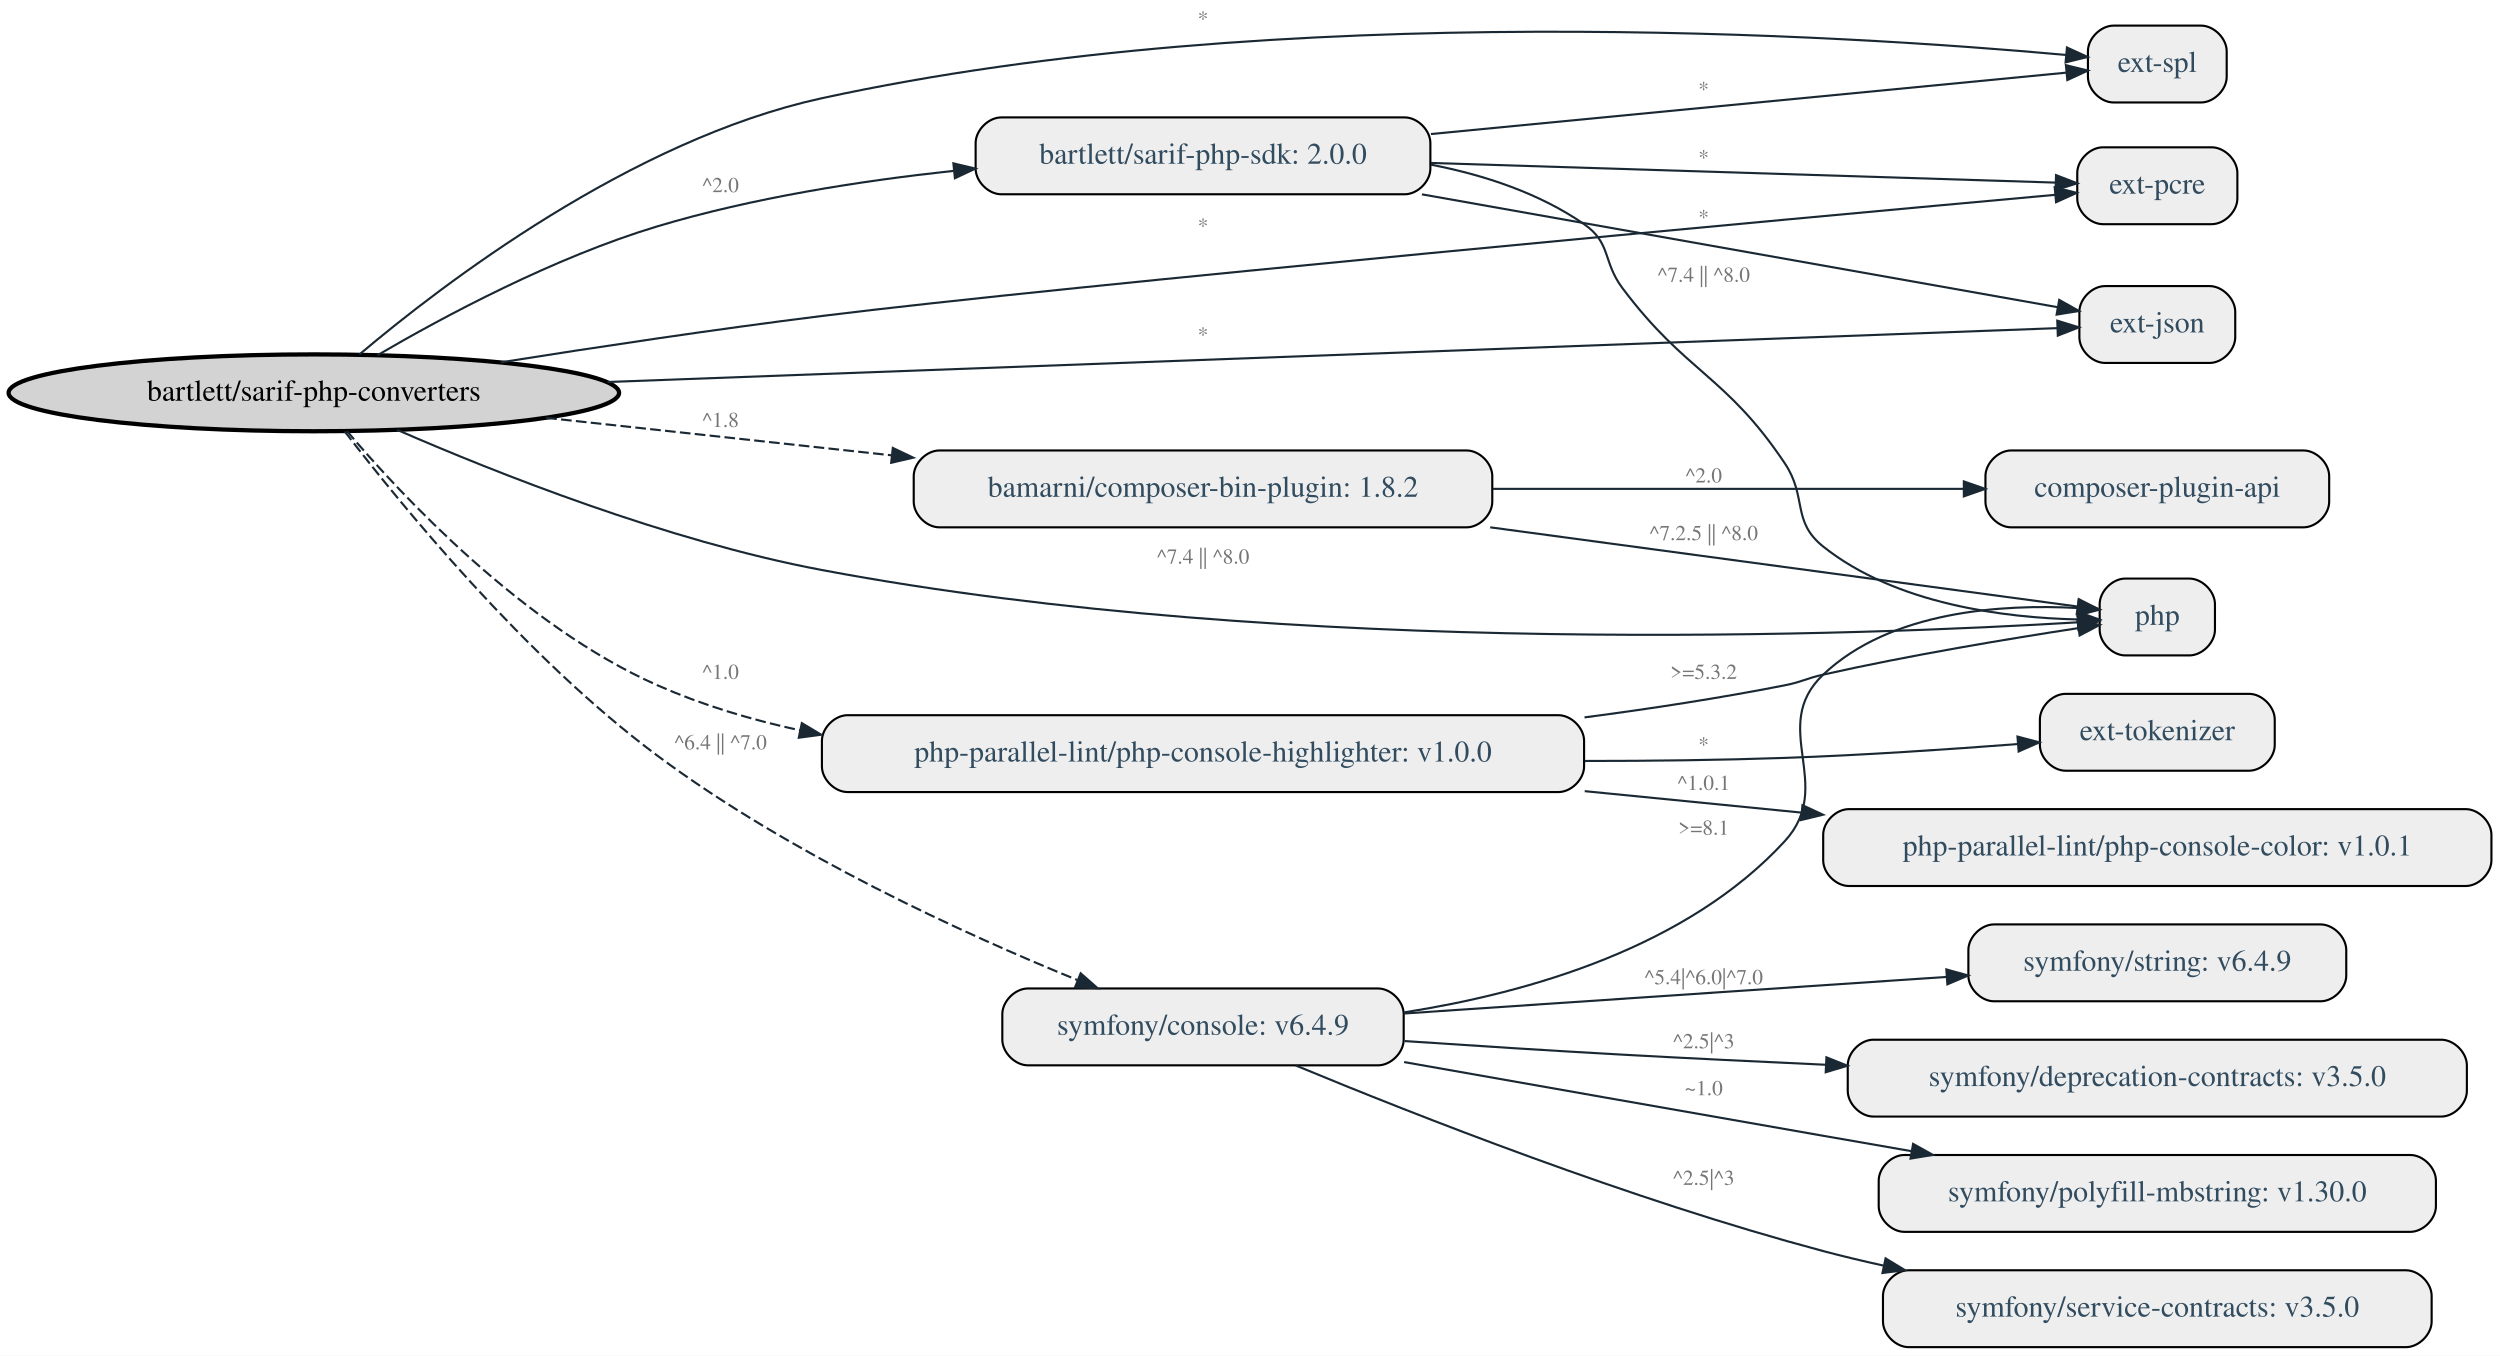
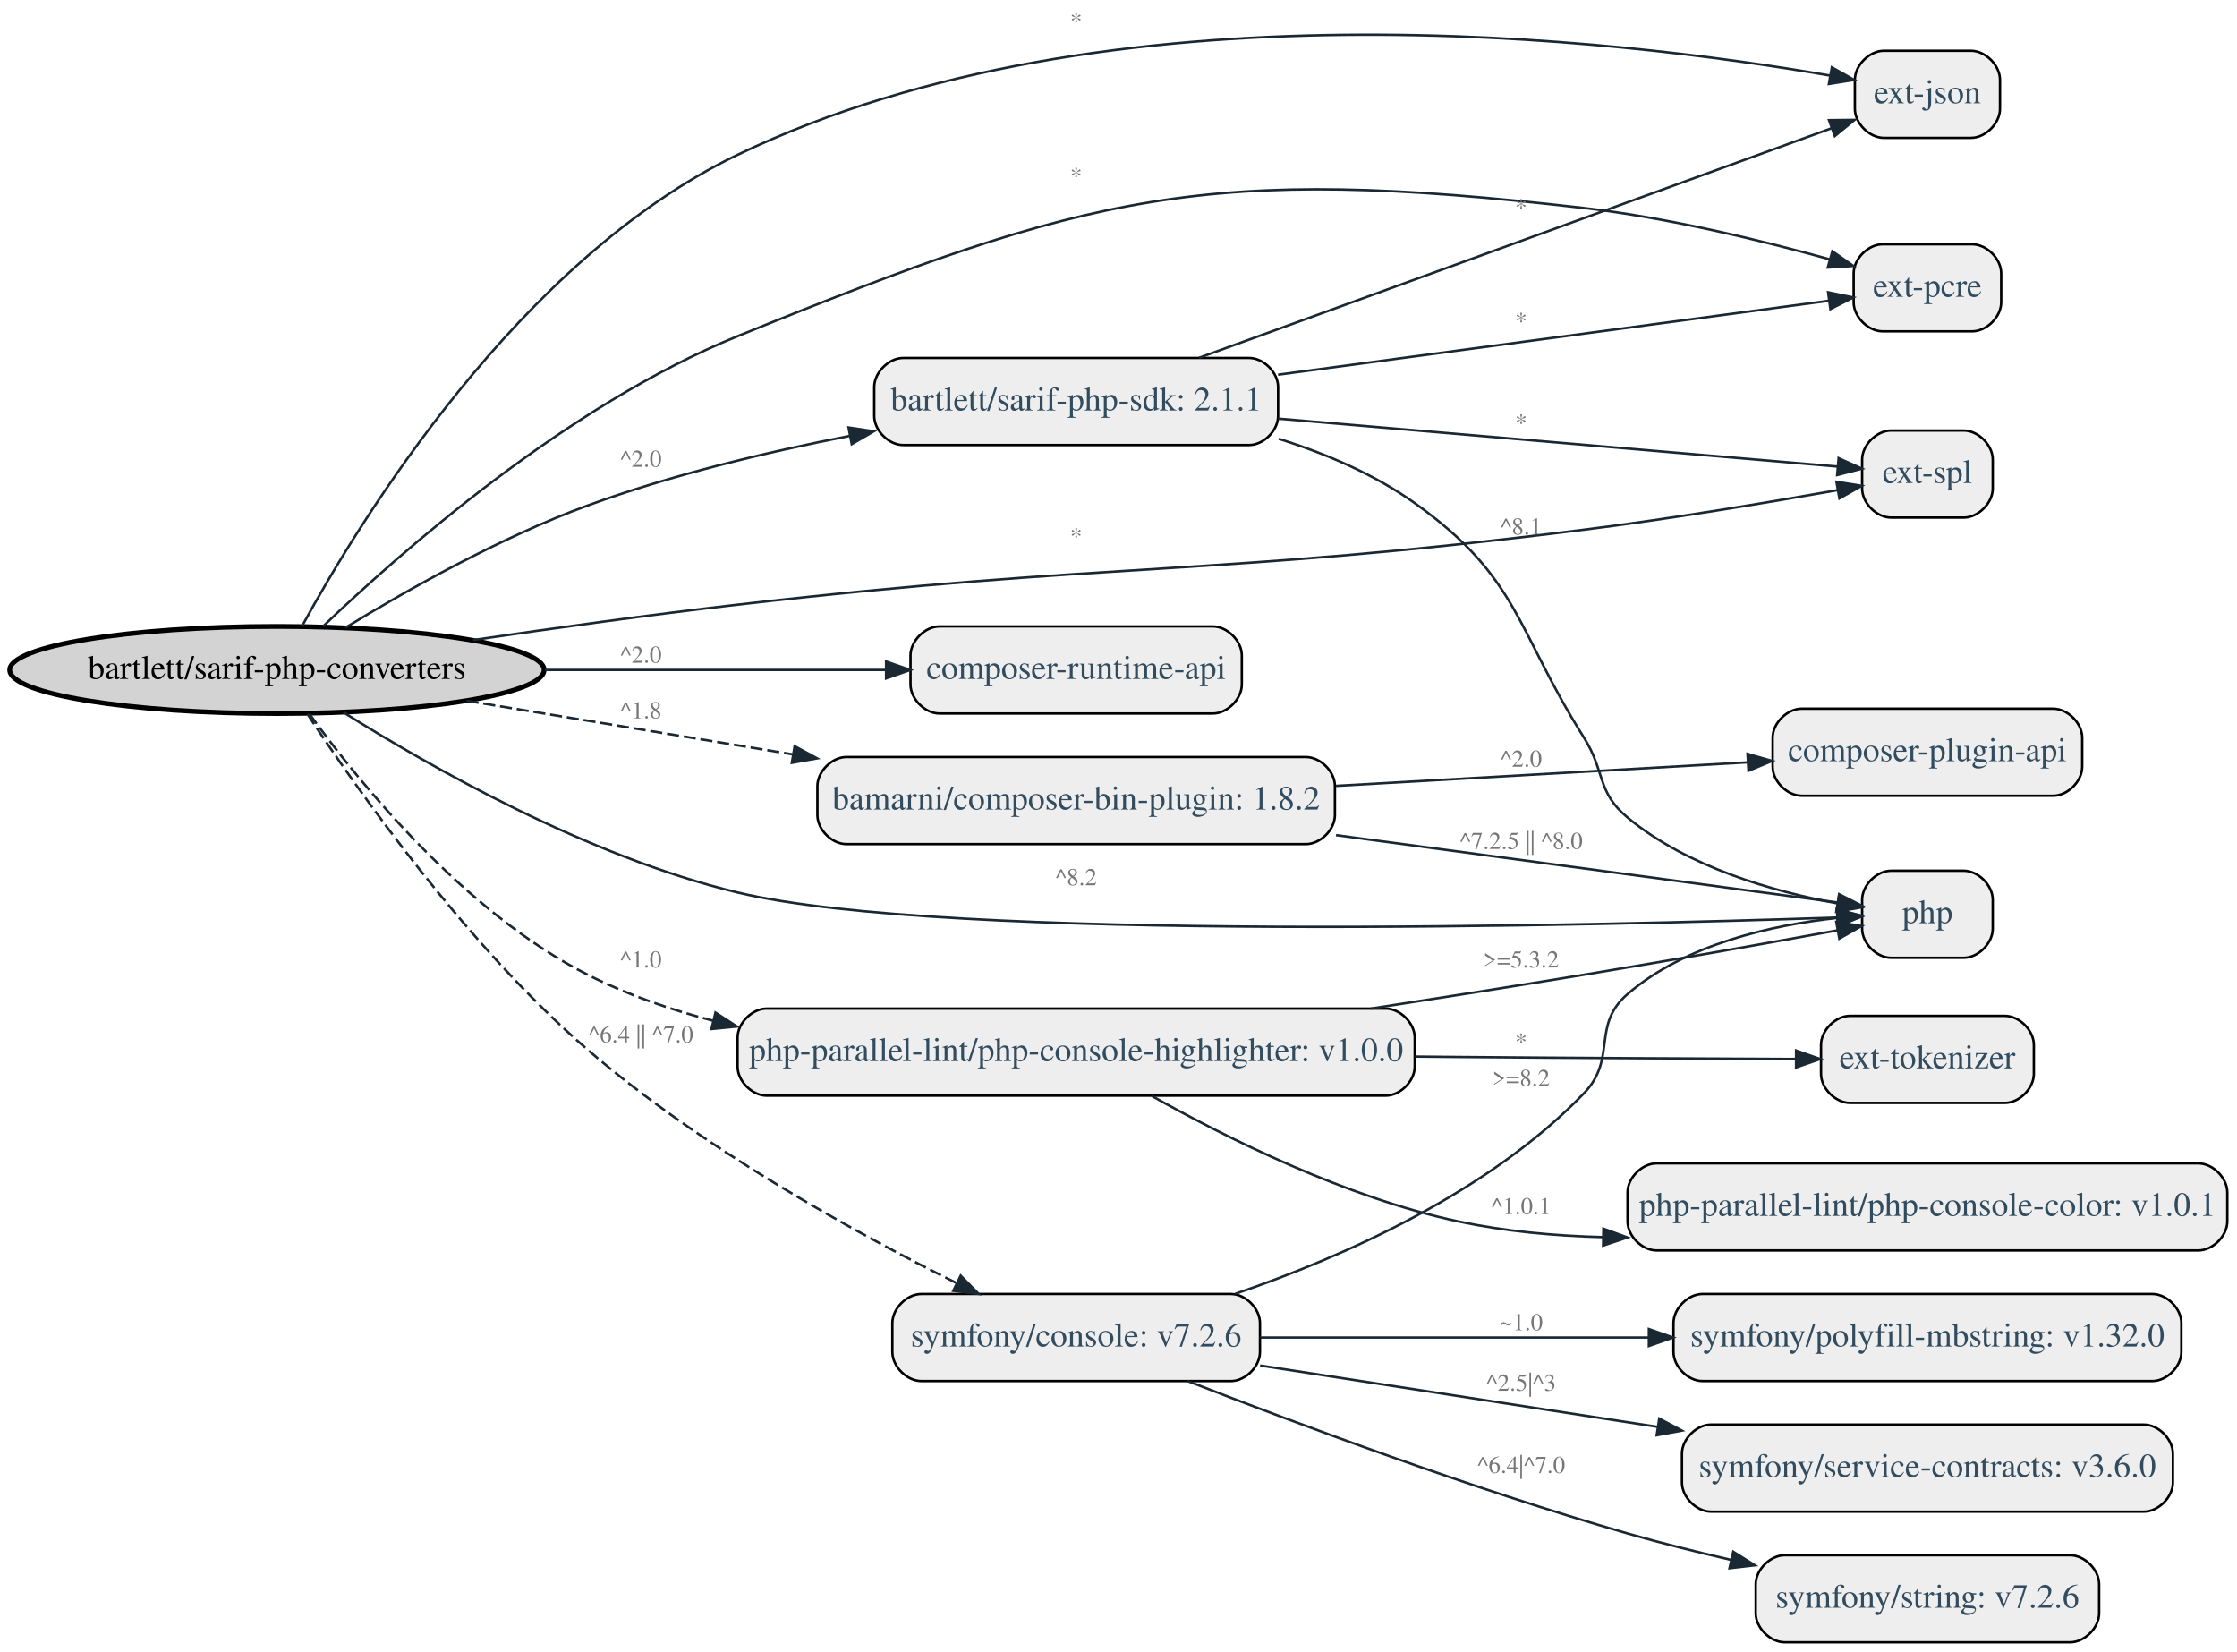
- <svg xmlns="http://www.w3.org/2000/svg" width="1171pt" height="635pt" viewBox="0.00 0.00 1170.97 635.00">
-   <g id="graph0" class="graph" transform="scale(1 1) rotate(0) translate(4 631)">
-     <polygon fill="white" stroke="transparent" points="-4,4 -4,-631 1166.97,-631 1166.97,4 -4,4" />
+ <svg xmlns="http://www.w3.org/2000/svg" width="925pt" height="683pt" viewBox="0.00 0.00 924.98 683.00">
+   <g id="graph0" class="graph" transform="scale(1 1) rotate(0) translate(4 679)">
+     <polygon fill="white" stroke="transparent" points="-4,4 -4,-679 920.98,-679 920.98,4 -4,4" />
    <g id="node1" class="node">
-       <ellipse fill="lightgrey" stroke="black" stroke-width="2" cx="142.99" cy="-447" rx="142.97" ry="18" />
-       <text text-anchor="middle" x="142.99" y="-443.3" font-family="Times,serif" font-size="14.00">bartlett/sarif-php-converters</text>
+       <ellipse fill="lightgrey" stroke="black" stroke-width="2" cx="110.49" cy="-402" rx="110.48" ry="18" />
+       <text text-anchor="middle" x="110.49" y="-398.3" font-family="Times,serif" font-size="14.00">bartlett/sarif-php-converters</text>
    </g>
    <g id="node2" class="node">
-       <path fill="#eeeeee" stroke="black" d="M1021.47,-360C1021.47,-360 991.47,-360 991.47,-360 985.47,-360 979.47,-354 979.47,-348 979.47,-348 979.47,-336 979.47,-336 979.47,-330 985.47,-324 991.47,-324 991.47,-324 1021.47,-324 1021.47,-324 1027.47,-324 1033.47,-330 1033.47,-336 1033.47,-336 1033.47,-348 1033.47,-348 1033.47,-354 1027.47,-360 1021.47,-360" />
-       <text text-anchor="middle" x="1006.47" y="-338.3" font-family="Times,serif" font-size="14.00" fill="#314b5f">php</text>
+       <path fill="#eeeeee" stroke="black" d="M807.98,-319C807.98,-319 777.98,-319 777.98,-319 771.98,-319 765.98,-313 765.98,-307 765.98,-307 765.98,-295 765.98,-295 765.98,-289 771.98,-283 777.98,-283 777.98,-283 807.98,-283 807.98,-283 813.98,-283 819.98,-289 819.98,-295 819.98,-295 819.98,-307 819.98,-307 819.98,-313 813.98,-319 807.98,-319" />
+       <text text-anchor="middle" x="792.98" y="-297.3" font-family="Times,serif" font-size="14.00" fill="#314b5f">php</text>
    </g>
    <g id="edge1" class="edge">
-       <path fill="none" stroke="#1a2833" d="M182,-429.66C228.01,-409.62 308.36,-377.67 380.97,-364 601.14,-322.56 872.48,-333.66 969.16,-339.5" />
-       <polygon fill="#1a2833" stroke="#1a2833" points="969.09,-343 979.29,-340.13 969.53,-336.02 969.09,-343" />
-       <text text-anchor="middle" x="559.47" y="-367" font-family="Times,serif" font-size="10.00" fill="#767676">^7.4 || ^8.0</text>
+       <path fill="none" stroke="#1a2833" d="M138.01,-384.48C173.42,-362.21 238.92,-324.87 300.98,-310 387.18,-289.35 657.25,-296.31 755.65,-299.65" />
+       <polygon fill="#1a2833" stroke="#1a2833" points="755.59,-303.15 765.71,-300 755.84,-296.15 755.59,-303.15" />
+       <text text-anchor="middle" x="440.98" y="-313" font-family="Times,serif" font-size="10.00" fill="#767676">^8.2</text>
    </g>
    <g id="node3" class="node">
-       <path fill="#eeeeee" stroke="black" d="M1030.97,-497C1030.97,-497 981.97,-497 981.97,-497 975.97,-497 969.97,-491 969.97,-485 969.97,-485 969.97,-473 969.97,-473 969.97,-467 975.97,-461 981.97,-461 981.97,-461 1030.97,-461 1030.97,-461 1036.97,-461 1042.97,-467 1042.97,-473 1042.97,-473 1042.97,-485 1042.97,-485 1042.97,-491 1036.97,-497 1030.97,-497" />
-       <text text-anchor="middle" x="1006.47" y="-475.3" font-family="Times,serif" font-size="14.00" fill="#314b5f">ext-json</text>
+       <path fill="#eeeeee" stroke="black" d="M810.98,-658C810.98,-658 774.98,-658 774.98,-658 768.98,-658 762.98,-652 762.98,-646 762.98,-646 762.98,-634 762.98,-634 762.98,-628 768.98,-622 774.98,-622 774.98,-622 810.98,-622 810.98,-622 816.98,-622 822.98,-628 822.98,-634 822.98,-634 822.98,-646 822.98,-646 822.98,-652 816.98,-658 810.98,-658" />
+       <text text-anchor="middle" x="792.98" y="-636.3" font-family="Times,serif" font-size="14.00" fill="#314b5f">ext-json</text>
    </g>
    <g id="edge2" class="edge">
-       <path fill="none" stroke="#1a2833" d="M280.49,-452.07C478,-459.41 833.61,-472.62 959.66,-477.3" />
-       <polygon fill="#1a2833" stroke="#1a2833" points="959.61,-480.8 969.73,-477.67 959.87,-473.8 959.61,-480.8" />
-       <text text-anchor="middle" x="559.47" y="-471" font-family="Times,serif" font-size="10.00" fill="#767676">*</text>
+       <path fill="none" stroke="#1a2833" d="M120.84,-420.02C144.32,-463.07 210.39,-571.54 300.98,-615 454.24,-688.53 666.2,-662.78 752.77,-647.73" />
+       <polygon fill="#1a2833" stroke="#1a2833" points="753.47,-651.16 762.7,-645.95 752.24,-644.27 753.47,-651.16" />
+       <text text-anchor="middle" x="440.98" y="-667" font-family="Times,serif" font-size="10.00" fill="#767676">*</text>
    </g>
    <g id="node4" class="node">
-       <path fill="#eeeeee" stroke="black" d="M1031.97,-562C1031.97,-562 980.97,-562 980.97,-562 974.97,-562 968.97,-556 968.97,-550 968.97,-550 968.97,-538 968.97,-538 968.97,-532 974.97,-526 980.97,-526 980.97,-526 1031.97,-526 1031.97,-526 1037.97,-526 1043.97,-532 1043.97,-538 1043.97,-538 1043.97,-550 1043.97,-550 1043.97,-556 1037.97,-562 1031.97,-562" />
-       <text text-anchor="middle" x="1006.47" y="-540.3" font-family="Times,serif" font-size="14.00" fill="#314b5f">ext-pcre</text>
+       <path fill="#eeeeee" stroke="black" d="M811.48,-578C811.48,-578 774.48,-578 774.48,-578 768.48,-578 762.48,-572 762.48,-566 762.48,-566 762.48,-554 762.48,-554 762.48,-548 768.48,-542 774.48,-542 774.48,-542 811.48,-542 811.48,-542 817.48,-542 823.48,-548 823.48,-554 823.48,-554 823.48,-566 823.48,-566 823.48,-572 817.48,-578 811.48,-578" />
+       <text text-anchor="middle" x="792.98" y="-556.3" font-family="Times,serif" font-size="14.00" fill="#314b5f">ext-pcre</text>
    </g>
    <g id="edge3" class="edge">
-       <path fill="none" stroke="#1a2833" d="M230.5,-461.28C275.33,-468.39 331.01,-476.77 380.97,-483 493.08,-496.98 833.49,-528.35 958.65,-539.75" />
-       <polygon fill="#1a2833" stroke="#1a2833" points="958.41,-543.25 968.69,-540.67 959.05,-536.28 958.41,-543.25" />
-       <text text-anchor="middle" x="559.47" y="-522" font-family="Times,serif" font-size="10.00" fill="#767676">*</text>
+       <path fill="none" stroke="#1a2833" d="M129.49,-419.94C161.13,-450.28 230.09,-511.22 300.98,-540 446.75,-599.19 494.69,-611.05 650.98,-593 685.79,-588.98 724.49,-579.56 752.53,-571.8" />
+       <polygon fill="#1a2833" stroke="#1a2833" points="753.68,-575.12 762.35,-569.04 751.78,-568.38 753.68,-575.12" />
+       <text text-anchor="middle" x="440.98" y="-603" font-family="Times,serif" font-size="10.00" fill="#767676">*</text>
    </g>
    <g id="node5" class="node">
-       <path fill="#eeeeee" stroke="black" d="M1026.97,-619C1026.97,-619 985.97,-619 985.97,-619 979.97,-619 973.97,-613 973.97,-607 973.97,-607 973.97,-595 973.97,-595 973.97,-589 979.97,-583 985.97,-583 985.97,-583 1026.97,-583 1026.97,-583 1032.97,-583 1038.97,-589 1038.97,-595 1038.97,-595 1038.97,-607 1038.97,-607 1038.97,-613 1032.97,-619 1026.97,-619" />
-       <text text-anchor="middle" x="1006.47" y="-597.3" font-family="Times,serif" font-size="14.00" fill="#314b5f">ext-spl</text>
+       <path fill="#eeeeee" stroke="black" d="M807.98,-501C807.98,-501 777.98,-501 777.98,-501 771.98,-501 765.98,-495 765.98,-489 765.98,-489 765.98,-477 765.98,-477 765.98,-471 771.98,-465 777.98,-465 777.98,-465 807.98,-465 807.98,-465 813.98,-465 819.98,-471 819.98,-477 819.98,-477 819.98,-489 819.98,-489 819.98,-495 813.98,-501 807.98,-501" />
+       <text text-anchor="middle" x="792.98" y="-479.3" font-family="Times,serif" font-size="14.00" fill="#314b5f">ext-spl</text>
    </g>
    <g id="edge4" class="edge">
-       <path fill="none" stroke="#1a2833" d="M164.27,-464.92C203.01,-497.66 291.65,-565.56 380.97,-585 595.92,-631.77 862.27,-614.47 963.65,-605.27" />
-       <polygon fill="#1a2833" stroke="#1a2833" points="964.15,-608.74 973.79,-604.33 963.51,-601.77 964.15,-608.74" />
-       <text text-anchor="middle" x="559.47" y="-619" font-family="Times,serif" font-size="10.00" fill="#767676">*</text>
+       <path fill="none" stroke="#1a2833" d="M191.58,-414.37C225.31,-419.33 265,-424.85 300.98,-429 456.11,-446.91 496.03,-440.53 650.98,-460 686.82,-464.5 727.5,-471.33 755.93,-476.37" />
+       <polygon fill="#1a2833" stroke="#1a2833" points="755.36,-479.82 765.82,-478.14 756.59,-472.93 755.36,-479.82" />
+       <text text-anchor="middle" x="440.98" y="-454" font-family="Times,serif" font-size="10.00" fill="#767676">*</text>
    </g>
    <g id="node6" class="node">
-       <path fill="#eeeeee" stroke="black" d="M653.97,-576C653.97,-576 464.97,-576 464.97,-576 458.97,-576 452.97,-570 452.97,-564 452.97,-564 452.97,-552 452.97,-552 452.97,-546 458.97,-540 464.97,-540 464.97,-540 653.97,-540 653.97,-540 659.97,-540 665.97,-546 665.97,-552 665.97,-552 665.97,-564 665.97,-564 665.97,-570 659.97,-576 653.97,-576" />
-       <text text-anchor="middle" x="559.47" y="-554.3" font-family="Times,serif" font-size="14.00" fill="#314b5f">bartlett/sarif-php-sdk: 2.0.0</text>
+       <path fill="#eeeeee" stroke="black" d="M497.48,-420C497.48,-420 384.48,-420 384.48,-420 378.48,-420 372.48,-414 372.48,-408 372.48,-408 372.48,-396 372.48,-396 372.48,-390 378.48,-384 384.48,-384 384.48,-384 497.48,-384 497.48,-384 503.48,-384 509.48,-390 509.48,-396 509.48,-396 509.48,-408 509.48,-408 509.48,-414 503.48,-420 497.48,-420" />
+       <text text-anchor="middle" x="440.98" y="-398.3" font-family="Times,serif" font-size="14.00" fill="#314b5f">composer-runtime-api</text>
+     </g>
+     <g id="edge5" class="edge">
+       <path fill="none" stroke="#1a2833" d="M221.33,-402C267.51,-402 320.15,-402 362.21,-402" />
+       <polygon fill="#1a2833" stroke="#1a2833" points="362.39,-405.5 372.39,-402 362.39,-398.5 362.39,-405.5" />
+       <text text-anchor="middle" x="260.98" y="-405" font-family="Times,serif" font-size="10.00" fill="#767676">^2.0</text>
+     </g>
+     <g id="node7" class="node">
+       <path fill="#eeeeee" stroke="black" d="M512.48,-531C512.48,-531 369.48,-531 369.48,-531 363.48,-531 357.48,-525 357.48,-519 357.48,-519 357.48,-507 357.48,-507 357.48,-501 363.48,-495 369.48,-495 369.48,-495 512.48,-495 512.48,-495 518.48,-495 524.48,-501 524.48,-507 524.48,-507 524.48,-519 524.48,-519 524.48,-525 518.48,-531 512.48,-531" />
+       <text text-anchor="middle" x="440.98" y="-509.3" font-family="Times,serif" font-size="14.00" fill="#314b5f">bartlett/sarif-php-sdk: 2.1.1</text>
+     </g>
+     <g id="edge10" class="edge">
+       <path fill="none" stroke="#1a2833" d="M138.8,-419.47C163.93,-434.83 202.7,-456.74 238.98,-470 273.45,-482.6 312.67,-492.01 347.25,-498.77" />
+       <polygon fill="#1a2833" stroke="#1a2833" points="346.87,-502.26 357.35,-500.69 348.18,-495.38 346.87,-502.26" />
+       <text text-anchor="middle" x="260.98" y="-486" font-family="Times,serif" font-size="10.00" fill="#767676">^2.0</text>
+     </g>
+     <g id="node8" class="node">
+       <path fill="#eeeeee" stroke="black" d="M535.98,-366C535.98,-366 345.98,-366 345.98,-366 339.98,-366 333.98,-360 333.98,-354 333.98,-354 333.98,-342 333.98,-342 333.98,-336 339.98,-330 345.98,-330 345.98,-330 535.98,-330 535.98,-330 541.98,-330 547.98,-336 547.98,-342 547.98,-342 547.98,-354 547.98,-354 547.98,-360 541.98,-366 535.98,-366" />
+       <text text-anchor="middle" x="440.98" y="-344.3" font-family="Times,serif" font-size="14.00" fill="#314b5f">bamarni/composer-bin-plugin: 1.8.2</text>
+     </g>
+     <g id="edge13" class="edge">
+       <path fill="none" stroke="#1a2833" stroke-dasharray="5,2" d="M188.92,-389.27C229.13,-382.66 279.07,-374.45 323.8,-367.1" />
+       <polygon fill="#1a2833" stroke="#1a2833" points="324.56,-370.52 333.86,-365.45 323.42,-363.61 324.56,-370.52" />
+       <text text-anchor="middle" x="260.98" y="-382" font-family="Times,serif" font-size="10.00" fill="#767676">^1.8</text>
+     </g>
+     <g id="node10" class="node">
+       <path fill="#eeeeee" stroke="black" d="M568.98,-262C568.98,-262 312.98,-262 312.98,-262 306.98,-262 300.98,-256 300.98,-250 300.98,-250 300.98,-238 300.98,-238 300.98,-232 306.98,-226 312.98,-226 312.98,-226 568.98,-226 568.98,-226 574.98,-226 580.98,-232 580.98,-238 580.98,-238 580.98,-250 580.98,-250 580.98,-256 574.98,-262 568.98,-262" />
+       <text text-anchor="middle" x="440.98" y="-240.3" font-family="Times,serif" font-size="14.00" fill="#314b5f">php-parallel-lint/php-console-highlighter: v1.0.0</text>
+     </g>
+     <g id="edge17" class="edge">
+       <path fill="none" stroke="#1a2833" stroke-dasharray="5,2" d="M123.95,-383.84C144.38,-355.64 187.9,-301.87 238.98,-276 255.07,-267.85 272.74,-261.68 290.71,-257.02" />
+       <polygon fill="#1a2833" stroke="#1a2833" points="291.83,-260.35 300.72,-254.59 290.18,-253.55 291.83,-260.35" />
+       <text text-anchor="middle" x="260.98" y="-279" font-family="Times,serif" font-size="10.00" fill="#767676">^1.0</text>
+     </g>
+     <g id="node13" class="node">
+       <path fill="#eeeeee" stroke="black" d="M504.98,-144C504.98,-144 376.98,-144 376.98,-144 370.98,-144 364.98,-138 364.98,-132 364.98,-132 364.98,-120 364.98,-120 364.98,-114 370.98,-108 376.98,-108 376.98,-108 504.98,-108 504.98,-108 510.98,-108 516.98,-114 516.98,-120 516.98,-120 516.98,-132 516.98,-132 516.98,-138 510.98,-144 504.98,-144" />
+       <text text-anchor="middle" x="440.98" y="-122.3" font-family="Times,serif" font-size="14.00" fill="#314b5f">symfony/console: v7.2.6</text>
+     </g>
+     <g id="edge22" class="edge">
+       <path fill="none" stroke="#1a2833" stroke-dasharray="5,2" d="M123.12,-383.78C143.67,-352.57 188.99,-288.11 238.98,-245 286.05,-204.41 348.79,-169.77 391.58,-148.5" />
+       <polygon fill="#1a2833" stroke="#1a2833" points="393.23,-151.59 400.66,-144.04 390.15,-145.31 393.23,-151.59" />
+       <text text-anchor="middle" x="260.98" y="-248" font-family="Times,serif" font-size="10.00" fill="#767676">^6.4 || ^7.0</text>
    </g>
    <g id="edge9" class="edge">
-       <path fill="none" stroke="#1a2833" d="M172.89,-464.68C204.06,-482.87 255.73,-510.53 303.97,-525 348.32,-538.3 398.59,-546.23 442.68,-550.97" />
-       <polygon fill="#1a2833" stroke="#1a2833" points="442.55,-554.48 452.86,-552.03 443.27,-547.52 442.55,-554.48" />
-       <text text-anchor="middle" x="333.47" y="-541" font-family="Times,serif" font-size="10.00" fill="#767676">^2.0</text>
+       <path fill="none" stroke="#1a2833" d="M524.73,-497.58C544.34,-491.42 564.36,-482.86 580.98,-471 624.26,-440.13 622.64,-418.98 650.98,-374 659.89,-359.87 656.13,-351.67 668.98,-341 693.69,-320.49 729.18,-310.41 755.69,-305.51" />
+       <polygon fill="#1a2833" stroke="#1a2833" points="756.45,-308.93 765.73,-303.82 755.29,-302.03 756.45,-308.93" />
+       <text text-anchor="middle" x="624.98" y="-458" font-family="Times,serif" font-size="10.00" fill="#767676">^8.1</text>
    </g>
-     <g id="node7" class="node">
-       <path fill="#eeeeee" stroke="black" d="M682.97,-420C682.97,-420 435.97,-420 435.97,-420 429.97,-420 423.97,-414 423.97,-408 423.97,-408 423.97,-396 423.97,-396 423.97,-390 429.97,-384 435.97,-384 435.97,-384 682.97,-384 682.97,-384 688.97,-384 694.97,-390 694.97,-396 694.97,-396 694.97,-408 694.97,-408 694.97,-414 688.97,-420 682.97,-420" />
-       <text text-anchor="middle" x="559.47" y="-398.3" font-family="Times,serif" font-size="14.00" fill="#314b5f">bamarni/composer-bin-plugin: 1.8.2</text>
+     <g id="edge6" class="edge">
+       <path fill="none" stroke="#1a2833" d="M491.76,-531.06C562.16,-556.61 689.35,-602.76 753.2,-625.93" />
+       <polygon fill="#1a2833" stroke="#1a2833" points="752.29,-629.32 762.88,-629.44 754.68,-622.74 752.29,-629.32" />
+       <text text-anchor="middle" x="624.98" y="-590" font-family="Times,serif" font-size="10.00" fill="#767676">*</text>
+     </g>
+     <g id="edge7" class="edge">
+       <path fill="none" stroke="#1a2833" d="M524.48,-524.08C596.25,-533.72 697.15,-547.27 752.24,-554.66" />
+       <polygon fill="#1a2833" stroke="#1a2833" points="751.92,-558.15 762.3,-556.01 752.86,-551.21 751.92,-558.15" />
+       <text text-anchor="middle" x="624.98" y="-543" font-family="Times,serif" font-size="10.00" fill="#767676">*</text>
+     </g>
+     <g id="edge8" class="edge">
+       <path fill="none" stroke="#1a2833" d="M524.48,-505.93C597.81,-499.64 701.53,-490.75 755.76,-486.1" />
+       <polygon fill="#1a2833" stroke="#1a2833" points="756.25,-489.58 765.92,-485.23 755.66,-482.6 756.25,-489.58" />
+       <text text-anchor="middle" x="624.98" y="-501" font-family="Times,serif" font-size="10.00" fill="#767676">*</text>
    </g>
    <g id="edge12" class="edge">
-       <path fill="none" stroke="#1a2833" stroke-dasharray="5,2" d="M251.81,-435.29C301.16,-429.94 360.36,-423.51 413.54,-417.74" />
-       <polygon fill="#1a2833" stroke="#1a2833" points="414.18,-421.19 423.74,-416.63 413.42,-414.23 414.18,-421.19" />
-       <text text-anchor="middle" x="333.47" y="-431" font-family="Times,serif" font-size="10.00" fill="#767676">^1.8</text>
+       <path fill="none" stroke="#1a2833" d="M548.42,-333.71C619.06,-324.22 707.4,-312.36 755.91,-305.84" />
+       <polygon fill="#1a2833" stroke="#1a2833" points="756.48,-309.3 765.92,-304.5 755.55,-302.36 756.48,-309.3" />
+       <text text-anchor="middle" x="624.98" y="-328" font-family="Times,serif" font-size="10.00" fill="#767676">^7.2.5 || ^8.0</text>
    </g>
    <g id="node9" class="node">
-       <path fill="#eeeeee" stroke="black" d="M725.97,-296C725.97,-296 392.97,-296 392.97,-296 386.97,-296 380.97,-290 380.97,-284 380.97,-284 380.97,-272 380.97,-272 380.97,-266 386.97,-260 392.97,-260 392.97,-260 725.97,-260 725.97,-260 731.97,-260 737.97,-266 737.97,-272 737.97,-272 737.97,-284 737.97,-284 737.97,-290 731.97,-296 725.97,-296" />
-       <text text-anchor="middle" x="559.47" y="-274.3" font-family="Times,serif" font-size="14.00" fill="#314b5f">php-parallel-lint/php-console-highlighter: v1.0.0</text>
+       <path fill="#eeeeee" stroke="black" d="M844.98,-386C844.98,-386 740.98,-386 740.98,-386 734.98,-386 728.98,-380 728.98,-374 728.98,-374 728.98,-362 728.98,-362 728.98,-356 734.98,-350 740.98,-350 740.98,-350 844.98,-350 844.98,-350 850.98,-350 856.98,-356 856.98,-362 856.98,-362 856.98,-374 856.98,-374 856.98,-380 850.98,-386 844.98,-386" />
+       <text text-anchor="middle" x="792.98" y="-364.3" font-family="Times,serif" font-size="14.00" fill="#314b5f">composer-plugin-api</text>
+     </g>
+     <g id="edge11" class="edge">
+       <path fill="none" stroke="#1a2833" d="M548.42,-354.08C603.43,-357.23 669.18,-360.98 718.5,-363.8" />
+       <polygon fill="#1a2833" stroke="#1a2833" points="718.58,-367.31 728.76,-364.39 718.98,-360.32 718.58,-367.31" />
+       <text text-anchor="middle" x="624.98" y="-362" font-family="Times,serif" font-size="10.00" fill="#767676">^2.0</text>
+     </g>
+     <g id="edge15" class="edge">
+       <path fill="none" stroke="#1a2833" d="M562.8,-262C591.71,-266.45 622.46,-271.29 650.98,-276 686.7,-281.9 727.4,-289.18 755.87,-294.36" />
+       <polygon fill="#1a2833" stroke="#1a2833" points="755.3,-297.81 765.77,-296.16 756.56,-290.92 755.3,-297.81" />
+       <text text-anchor="middle" x="624.98" y="-279" font-family="Times,serif" font-size="10.00" fill="#767676">&gt;=5.3.2</text>
+     </g>
+     <g id="node11" class="node">
+       <path fill="#eeeeee" stroke="black" d="M824.98,-259C824.98,-259 760.98,-259 760.98,-259 754.98,-259 748.98,-253 748.98,-247 748.98,-247 748.98,-235 748.98,-235 748.98,-229 754.98,-223 760.98,-223 760.98,-223 824.98,-223 824.98,-223 830.98,-223 836.98,-229 836.98,-235 836.98,-235 836.98,-247 836.98,-247 836.98,-253 830.98,-259 824.98,-259" />
+       <text text-anchor="middle" x="792.98" y="-237.3" font-family="Times,serif" font-size="14.00" fill="#314b5f">ext-tokenizer</text>
+     </g>
+     <g id="edge14" class="edge">
+       <path fill="none" stroke="#1a2833" d="M581.09,-242.17C587.14,-242.11 593.12,-242.05 598.98,-242 646.19,-241.58 699.9,-241.32 738.66,-241.17" />
+       <polygon fill="#1a2833" stroke="#1a2833" points="738.68,-244.67 748.67,-241.13 738.66,-237.67 738.68,-244.67" />
+       <text text-anchor="middle" x="624.98" y="-245" font-family="Times,serif" font-size="10.00" fill="#767676">*</text>
+     </g>
+     <g id="node12" class="node">
+       <path fill="#eeeeee" stroke="black" d="M904.98,-198C904.98,-198 680.98,-198 680.98,-198 674.98,-198 668.98,-192 668.98,-186 668.98,-186 668.98,-174 668.98,-174 668.98,-168 674.98,-162 680.98,-162 680.98,-162 904.98,-162 904.98,-162 910.98,-162 916.98,-168 916.98,-174 916.98,-174 916.98,-186 916.98,-186 916.98,-192 910.98,-198 904.98,-198" />
+       <text text-anchor="middle" x="792.98" y="-176.3" font-family="Times,serif" font-size="14.00" fill="#314b5f">php-parallel-lint/php-console-color: v1.0.1</text>
    </g>
    <g id="edge16" class="edge">
-       <path fill="none" stroke="#1a2833" stroke-dasharray="5,2" d="M158.55,-429.03C184.29,-398.66 241.11,-337.82 303.97,-310 324.91,-300.74 347.7,-293.9 370.75,-288.9" />
-       <polygon fill="#1a2833" stroke="#1a2833" points="371.56,-292.3 380.64,-286.86 370.14,-285.45 371.56,-292.3" />
-       <text text-anchor="middle" x="333.47" y="-313" font-family="Times,serif" font-size="10.00" fill="#767676">^1.0</text>
-     </g>
-     <g id="node12" class="node">
-       <path fill="#eeeeee" stroke="black" d="M641.47,-168C641.47,-168 477.47,-168 477.47,-168 471.47,-168 465.47,-162 465.47,-156 465.47,-156 465.47,-144 465.47,-144 465.47,-138 471.47,-132 477.47,-132 477.47,-132 641.47,-132 641.47,-132 647.47,-132 653.47,-138 653.47,-144 653.47,-144 653.47,-156 653.47,-156 653.47,-162 647.47,-168 641.47,-168" />
-       <text text-anchor="middle" x="559.47" y="-146.3" font-family="Times,serif" font-size="14.00" fill="#314b5f">symfony/console: v6.4.9</text>
-     </g>
-     <g id="edge22" class="edge">
-       <path fill="none" stroke="#1a2833" stroke-dasharray="5,2" d="M157.48,-428.88C183.06,-395.46 241.69,-323.31 303.97,-277 365.84,-231 446.91,-193.87 500.74,-171.9" />
-       <polygon fill="#1a2833" stroke="#1a2833" points="502.17,-175.1 510.13,-168.11 499.55,-168.61 502.17,-175.1" />
-       <text text-anchor="middle" x="333.47" y="-280" font-family="Times,serif" font-size="10.00" fill="#767676">^6.4 || ^7.0</text>
-     </g>
-     <g id="edge8" class="edge">
-       <path fill="none" stroke="#1a2833" d="M666.19,-553.88C691.36,-549.01 716.98,-540.5 737.97,-526 750.77,-517.16 746.64,-508.44 755.97,-496 785.81,-456.26 804.33,-455.29 831.97,-414 842.59,-398.14 835.06,-386.91 849.97,-375 883.98,-347.85 935.09,-341.62 969.34,-340.85" />
-       <polygon fill="#1a2833" stroke="#1a2833" points="969.41,-344.35 979.38,-340.77 969.35,-337.35 969.41,-344.35" />
-       <text text-anchor="middle" x="793.97" y="-499" font-family="Times,serif" font-size="10.00" fill="#767676">^7.4 || ^8.0</text>
-     </g>
-     <g id="edge5" class="edge">
-       <path fill="none" stroke="#1a2833" d="M662.01,-539.97C755.46,-523.38 889.81,-499.53 959.55,-487.15" />
-       <polygon fill="#1a2833" stroke="#1a2833" points="960.53,-490.53 969.76,-485.34 959.3,-483.64 960.53,-490.53" />
-       <text text-anchor="middle" x="793.97" y="-526" font-family="Times,serif" font-size="10.00" fill="#767676">*</text>
-     </g>
-     <g id="edge6" class="edge">
-       <path fill="none" stroke="#1a2833" d="M666.22,-554.67C759.12,-551.75 889.93,-547.64 958.82,-545.47" />
-       <polygon fill="#1a2833" stroke="#1a2833" points="959.04,-548.96 968.93,-545.15 958.82,-541.97 959.04,-548.96" />
-       <text text-anchor="middle" x="793.97" y="-554" font-family="Times,serif" font-size="10.00" fill="#767676">*</text>
-     </g>
-     <g id="edge7" class="edge">
-       <path fill="none" stroke="#1a2833" d="M666.22,-568.22C761.37,-577.41 896.28,-590.45 963.72,-596.96" />
-       <polygon fill="#1a2833" stroke="#1a2833" points="963.65,-600.47 973.94,-597.95 964.33,-593.51 963.65,-600.47" />
-       <text text-anchor="middle" x="793.97" y="-586" font-family="Times,serif" font-size="10.00" fill="#767676">*</text>
-     </g>
-     <g id="edge11" class="edge">
-       <path fill="none" stroke="#1a2833" d="M693.99,-384C788.9,-371.2 909.68,-354.92 969.1,-346.9" />
-       <polygon fill="#1a2833" stroke="#1a2833" points="969.68,-350.36 979.12,-345.55 968.74,-343.42 969.68,-350.36" />
-       <text text-anchor="middle" x="793.97" y="-378" font-family="Times,serif" font-size="10.00" fill="#767676">^7.2.5 || ^8.0</text>
-     </g>
-     <g id="node8" class="node">
-       <path fill="#eeeeee" stroke="black" d="M1074.97,-420C1074.97,-420 937.97,-420 937.97,-420 931.97,-420 925.97,-414 925.97,-408 925.97,-408 925.97,-396 925.97,-396 925.97,-390 931.97,-384 937.97,-384 937.97,-384 1074.97,-384 1074.97,-384 1080.97,-384 1086.97,-390 1086.97,-396 1086.97,-396 1086.97,-408 1086.97,-408 1086.97,-414 1080.97,-420 1074.97,-420" />
-       <text text-anchor="middle" x="1006.47" y="-398.3" font-family="Times,serif" font-size="14.00" fill="#314b5f">composer-plugin-api</text>
-     </g>
-     <g id="edge10" class="edge">
-       <path fill="none" stroke="#1a2833" d="M695.2,-402C766.56,-402 852.27,-402 915.51,-402" />
-       <polygon fill="#1a2833" stroke="#1a2833" points="915.85,-405.5 925.85,-402 915.85,-398.5 915.85,-405.5" />
-       <text text-anchor="middle" x="793.97" y="-405" font-family="Times,serif" font-size="10.00" fill="#767676">^2.0</text>
-     </g>
-     <g id="edge14" class="edge">
-       <path fill="none" stroke="#1a2833" d="M738.17,-294.97C769.55,-299.09 801.82,-304.07 831.97,-310 840.12,-311.6 841.87,-313.18 849.97,-315 890.56,-324.14 937.71,-331.93 969.35,-336.77" />
-       <polygon fill="#1a2833" stroke="#1a2833" points="969.05,-340.26 979.46,-338.29 970.09,-333.34 969.05,-340.26" />
-       <text text-anchor="middle" x="793.97" y="-313" font-family="Times,serif" font-size="10.00" fill="#767676">&gt;=5.3.2</text>
-     </g>
-     <g id="node10" class="node">
-       <path fill="#eeeeee" stroke="black" d="M1049.47,-306C1049.47,-306 963.47,-306 963.47,-306 957.47,-306 951.47,-300 951.47,-294 951.47,-294 951.47,-282 951.47,-282 951.47,-276 957.47,-270 963.47,-270 963.47,-270 1049.47,-270 1049.47,-270 1055.47,-270 1061.47,-276 1061.47,-282 1061.47,-282 1061.47,-294 1061.47,-294 1061.47,-300 1055.47,-306 1049.47,-306" />
-       <text text-anchor="middle" x="1006.47" y="-284.3" font-family="Times,serif" font-size="14.00" fill="#314b5f">ext-tokenizer</text>
-     </g>
-     <g id="edge13" class="edge">
-       <path fill="none" stroke="#1a2833" d="M738.31,-274.56C769.53,-274.56 801.71,-274.95 831.97,-276 868.05,-277.25 908.28,-279.95 940.9,-282.47" />
-       <polygon fill="#1a2833" stroke="#1a2833" points="940.97,-285.99 951.21,-283.28 941.52,-279.01 940.97,-285.99" />
-       <text text-anchor="middle" x="793.97" y="-279" font-family="Times,serif" font-size="10.00" fill="#767676">*</text>
-     </g>
-     <g id="node11" class="node">
-       <path fill="#eeeeee" stroke="black" d="M1150.97,-252C1150.97,-252 861.97,-252 861.97,-252 855.97,-252 849.97,-246 849.97,-240 849.97,-240 849.97,-228 849.97,-228 849.97,-222 855.97,-216 861.97,-216 861.97,-216 1150.97,-216 1150.97,-216 1156.97,-216 1162.97,-222 1162.97,-228 1162.97,-228 1162.97,-240 1162.97,-240 1162.97,-246 1156.97,-252 1150.97,-252" />
-       <text text-anchor="middle" x="1006.47" y="-230.3" font-family="Times,serif" font-size="14.00" fill="#314b5f">php-parallel-lint/php-console-color: v1.0.1</text>
-     </g>
-     <g id="edge15" class="edge">
-       <path fill="none" stroke="#1a2833" d="M738.27,-260.42C771.73,-257.11 806.59,-253.66 839.66,-250.39" />
-       <polygon fill="#1a2833" stroke="#1a2833" points="840.26,-253.85 849.87,-249.39 839.57,-246.89 840.26,-253.85" />
-       <text text-anchor="middle" x="793.97" y="-261" font-family="Times,serif" font-size="10.00" fill="#767676">^1.0.1</text>
-     </g>
-     <g id="edge17" class="edge">
-       <path fill="none" stroke="#1a2833" d="M653.8,-156.82C712.89,-166.08 786.48,-187.55 831.97,-237 856.06,-263.18 824.14,-290.54 849.97,-315 881.62,-344.96 933.97,-348.11 969.08,-346.21" />
-       <polygon fill="#1a2833" stroke="#1a2833" points="969.65,-349.67 979.38,-345.48 969.15,-342.69 969.65,-349.67" />
-       <text text-anchor="middle" x="793.97" y="-240" font-family="Times,serif" font-size="10.00" fill="#767676">&gt;=8.1</text>
-     </g>
-     <g id="node13" class="node">
-       <path fill="#eeeeee" stroke="black" d="M1139.47,-144C1139.47,-144 873.47,-144 873.47,-144 867.47,-144 861.47,-138 861.47,-132 861.47,-132 861.47,-120 861.47,-120 861.47,-114 867.47,-108 873.47,-108 873.47,-108 1139.47,-108 1139.47,-108 1145.47,-108 1151.47,-114 1151.47,-120 1151.47,-120 1151.47,-132 1151.47,-132 1151.47,-138 1145.47,-144 1139.47,-144" />
-       <text text-anchor="middle" x="1006.47" y="-122.3" font-family="Times,serif" font-size="14.00" fill="#314b5f">symfony/deprecation-contracts: v3.5.0</text>
+       <path fill="none" stroke="#1a2833" d="M472.24,-225.88C502.93,-208.64 552.42,-183.91 598.98,-174 618.12,-169.93 638.58,-168.02 658.74,-167.51" />
+       <polygon fill="#1a2833" stroke="#1a2833" points="658.98,-171.01 668.93,-167.37 658.88,-164.01 658.98,-171.01" />
+       <text text-anchor="middle" x="624.98" y="-177" font-family="Times,serif" font-size="10.00" fill="#767676">^1.0.1</text>
    </g>
    <g id="edge18" class="edge">
-       <path fill="none" stroke="#1a2833" d="M653.92,-143.36C686.24,-141.18 722.69,-138.84 755.97,-137 786.74,-135.3 819.65,-133.7 851.14,-132.27" />
-       <polygon fill="#1a2833" stroke="#1a2833" points="851.48,-135.75 861.31,-131.81 851.16,-128.76 851.48,-135.75" />
-       <text text-anchor="middle" x="793.97" y="-140" font-family="Times,serif" font-size="10.00" fill="#767676">^2.5|^3</text>
+       <path fill="none" stroke="#1a2833" d="M506.74,-144.07C552.14,-159.61 611.54,-186.09 650.98,-227 664.79,-241.33 653.88,-255.03 668.98,-268 693.12,-288.73 728.98,-296.58 755.76,-299.48" />
+       <polygon fill="#1a2833" stroke="#1a2833" points="755.63,-302.98 765.9,-300.4 756.25,-296.01 755.63,-302.98" />
+       <text text-anchor="middle" x="624.98" y="-230" font-family="Times,serif" font-size="10.00" fill="#767676">&gt;=8.2</text>
    </g>
    <g id="node14" class="node">
-       <path fill="#eeeeee" stroke="black" d="M1124.97,-90C1124.97,-90 887.97,-90 887.97,-90 881.97,-90 875.97,-84 875.97,-78 875.97,-78 875.97,-66 875.97,-66 875.97,-60 881.97,-54 887.97,-54 887.97,-54 1124.97,-54 1124.97,-54 1130.97,-54 1136.97,-60 1136.97,-66 1136.97,-66 1136.97,-78 1136.97,-78 1136.97,-84 1130.97,-90 1124.97,-90" />
-       <text text-anchor="middle" x="1006.47" y="-68.3" font-family="Times,serif" font-size="14.00" fill="#314b5f">symfony/polyfill-mbstring: v1.30.0</text>
+       <path fill="#eeeeee" stroke="black" d="M885.98,-144C885.98,-144 699.98,-144 699.98,-144 693.98,-144 687.98,-138 687.98,-132 687.98,-132 687.98,-120 687.98,-120 687.98,-114 693.98,-108 699.98,-108 699.98,-108 885.98,-108 885.98,-108 891.98,-108 897.98,-114 897.98,-120 897.98,-120 897.98,-132 897.98,-132 897.98,-138 891.98,-144 885.98,-144" />
+       <text text-anchor="middle" x="792.98" y="-122.3" font-family="Times,serif" font-size="14.00" fill="#314b5f">symfony/polyfill-mbstring: v1.32.0</text>
    </g>
    <g id="edge19" class="edge">
-       <path fill="none" stroke="#1a2833" d="M653.68,-133.52C710.42,-123.5 784.37,-110.47 849.97,-99 863.33,-96.66 877.34,-94.22 891.24,-91.8" />
-       <polygon fill="#1a2833" stroke="#1a2833" points="892.08,-95.21 901.33,-90.05 890.88,-88.31 892.08,-95.21" />
-       <text text-anchor="middle" x="793.97" y="-118" font-family="Times,serif" font-size="10.00" fill="#767676">~1.0</text>
+       <path fill="none" stroke="#1a2833" d="M517.06,-126C563.86,-126 625,-126 677.73,-126" />
+       <polygon fill="#1a2833" stroke="#1a2833" points="677.81,-129.5 687.81,-126 677.81,-122.5 677.81,-129.5" />
+       <text text-anchor="middle" x="624.98" y="-129" font-family="Times,serif" font-size="10.00" fill="#767676">~1.0</text>
    </g>
    <g id="node15" class="node">
-       <path fill="#eeeeee" stroke="black" d="M1122.97,-36C1122.97,-36 889.97,-36 889.97,-36 883.97,-36 877.97,-30 877.97,-24 877.97,-24 877.97,-12 877.97,-12 877.97,-6 883.97,0 889.97,0 889.97,0 1122.97,0 1122.97,0 1128.97,0 1134.97,-6 1134.97,-12 1134.97,-12 1134.97,-24 1134.97,-24 1134.97,-30 1128.97,-36 1122.97,-36" />
-       <text text-anchor="middle" x="1006.47" y="-14.3" font-family="Times,serif" font-size="14.00" fill="#314b5f">symfony/service-contracts: v3.5.0</text>
+       <path fill="#eeeeee" stroke="black" d="M882.48,-90C882.48,-90 703.48,-90 703.48,-90 697.48,-90 691.48,-84 691.48,-78 691.48,-78 691.48,-66 691.48,-66 691.48,-60 697.48,-54 703.48,-54 703.48,-54 882.48,-54 882.48,-54 888.48,-54 894.48,-60 894.48,-66 894.48,-66 894.48,-78 894.48,-78 894.48,-84 888.48,-90 882.48,-90" />
+       <text text-anchor="middle" x="792.98" y="-68.3" font-family="Times,serif" font-size="14.00" fill="#314b5f">symfony/service-contracts: v3.6.0</text>
    </g>
    <g id="edge20" class="edge">
-       <path fill="none" stroke="#1a2833" d="M602.88,-131.94C658.64,-108.82 760.07,-68.91 849.97,-45 859.11,-42.57 868.61,-40.3 878.21,-38.2" />
-       <polygon fill="#1a2833" stroke="#1a2833" points="879.19,-41.57 888.24,-36.07 877.73,-34.73 879.19,-41.57" />
-       <text text-anchor="middle" x="793.97" y="-76" font-family="Times,serif" font-size="10.00" fill="#767676">^2.5|^3</text>
+       <path fill="none" stroke="#1a2833" d="M517.06,-114.42C565,-107.02 627.98,-97.3 681.56,-89.04" />
+       <polygon fill="#1a2833" stroke="#1a2833" points="682.1,-92.49 691.45,-87.51 681.03,-85.58 682.1,-92.49" />
+       <text text-anchor="middle" x="624.98" y="-104" font-family="Times,serif" font-size="10.00" fill="#767676">^2.5|^3</text>
    </g>
    <g id="node16" class="node">
-       <path fill="#eeeeee" stroke="black" d="M1082.97,-198C1082.97,-198 929.97,-198 929.97,-198 923.97,-198 917.97,-192 917.97,-186 917.97,-186 917.97,-174 917.97,-174 917.97,-168 923.97,-162 929.97,-162 929.97,-162 1082.97,-162 1082.97,-162 1088.97,-162 1094.97,-168 1094.97,-174 1094.97,-174 1094.97,-186 1094.97,-186 1094.97,-192 1088.97,-198 1082.97,-198" />
-       <text text-anchor="middle" x="1006.47" y="-176.3" font-family="Times,serif" font-size="14.00" fill="#314b5f">symfony/string: v6.4.9</text>
+       <path fill="#eeeeee" stroke="black" d="M851.98,-36C851.98,-36 733.98,-36 733.98,-36 727.98,-36 721.98,-30 721.98,-24 721.98,-24 721.98,-12 721.98,-12 721.98,-6 727.98,0 733.98,0 733.98,0 851.98,0 851.98,0 857.98,0 863.98,-6 863.98,-12 863.98,-12 863.98,-24 863.98,-24 863.98,-30 857.98,-36 851.98,-36" />
+       <text text-anchor="middle" x="792.98" y="-14.3" font-family="Times,serif" font-size="14.00" fill="#314b5f">symfony/string: v7.2.6</text>
    </g>
    <g id="edge21" class="edge">
-       <path fill="none" stroke="#1a2833" d="M653.49,-156.27C727.98,-161.29 832.18,-168.32 907.86,-173.42" />
-       <polygon fill="#1a2833" stroke="#1a2833" points="907.66,-176.91 917.88,-174.09 908.13,-169.93 907.66,-176.91" />
-       <text text-anchor="middle" x="793.97" y="-170" font-family="Times,serif" font-size="10.00" fill="#767676">^5.4|^6.0|^7.0</text>
+       <path fill="none" stroke="#1a2833" d="M487.08,-107.99C532.5,-90.32 604.83,-63.41 668.98,-45 682.73,-41.06 697.48,-37.37 711.82,-34.06" />
+       <polygon fill="#1a2833" stroke="#1a2833" points="712.69,-37.45 721.67,-31.83 711.14,-30.62 712.69,-37.45" />
+       <text text-anchor="middle" x="624.98" y="-70" font-family="Times,serif" font-size="10.00" fill="#767676">^6.4|^7.0</text>
    </g>
  </g>
</svg>
